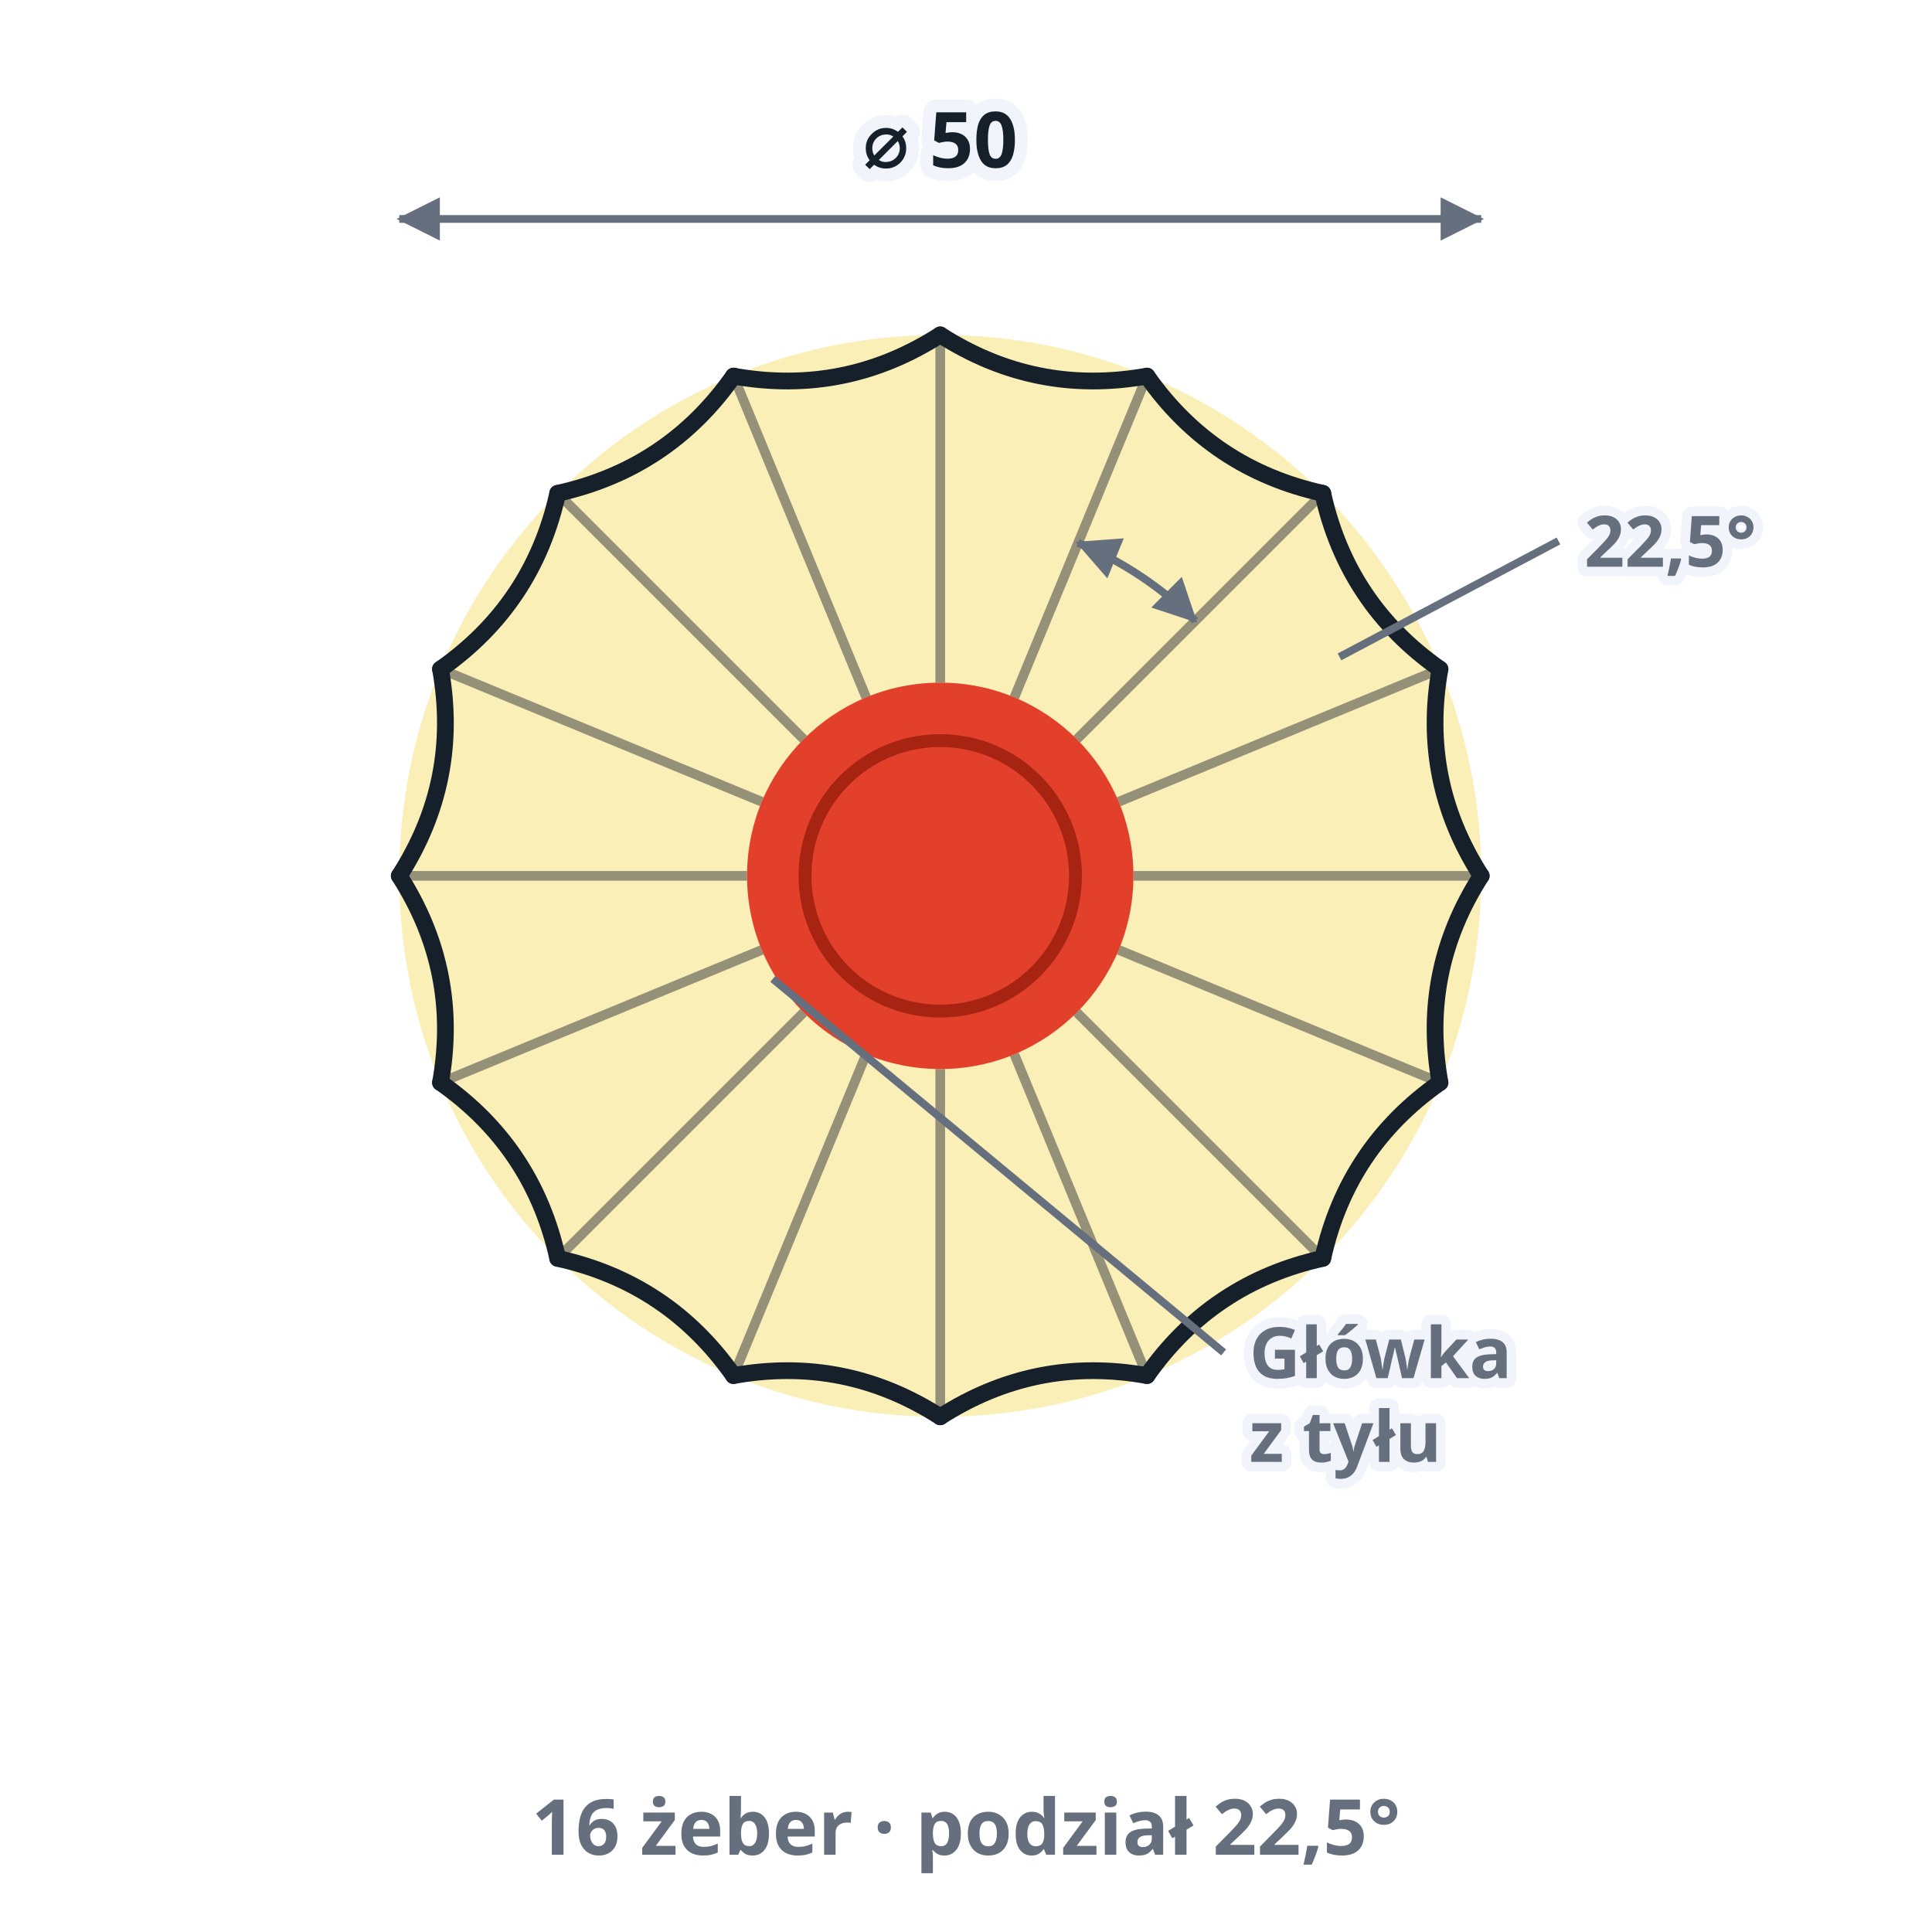
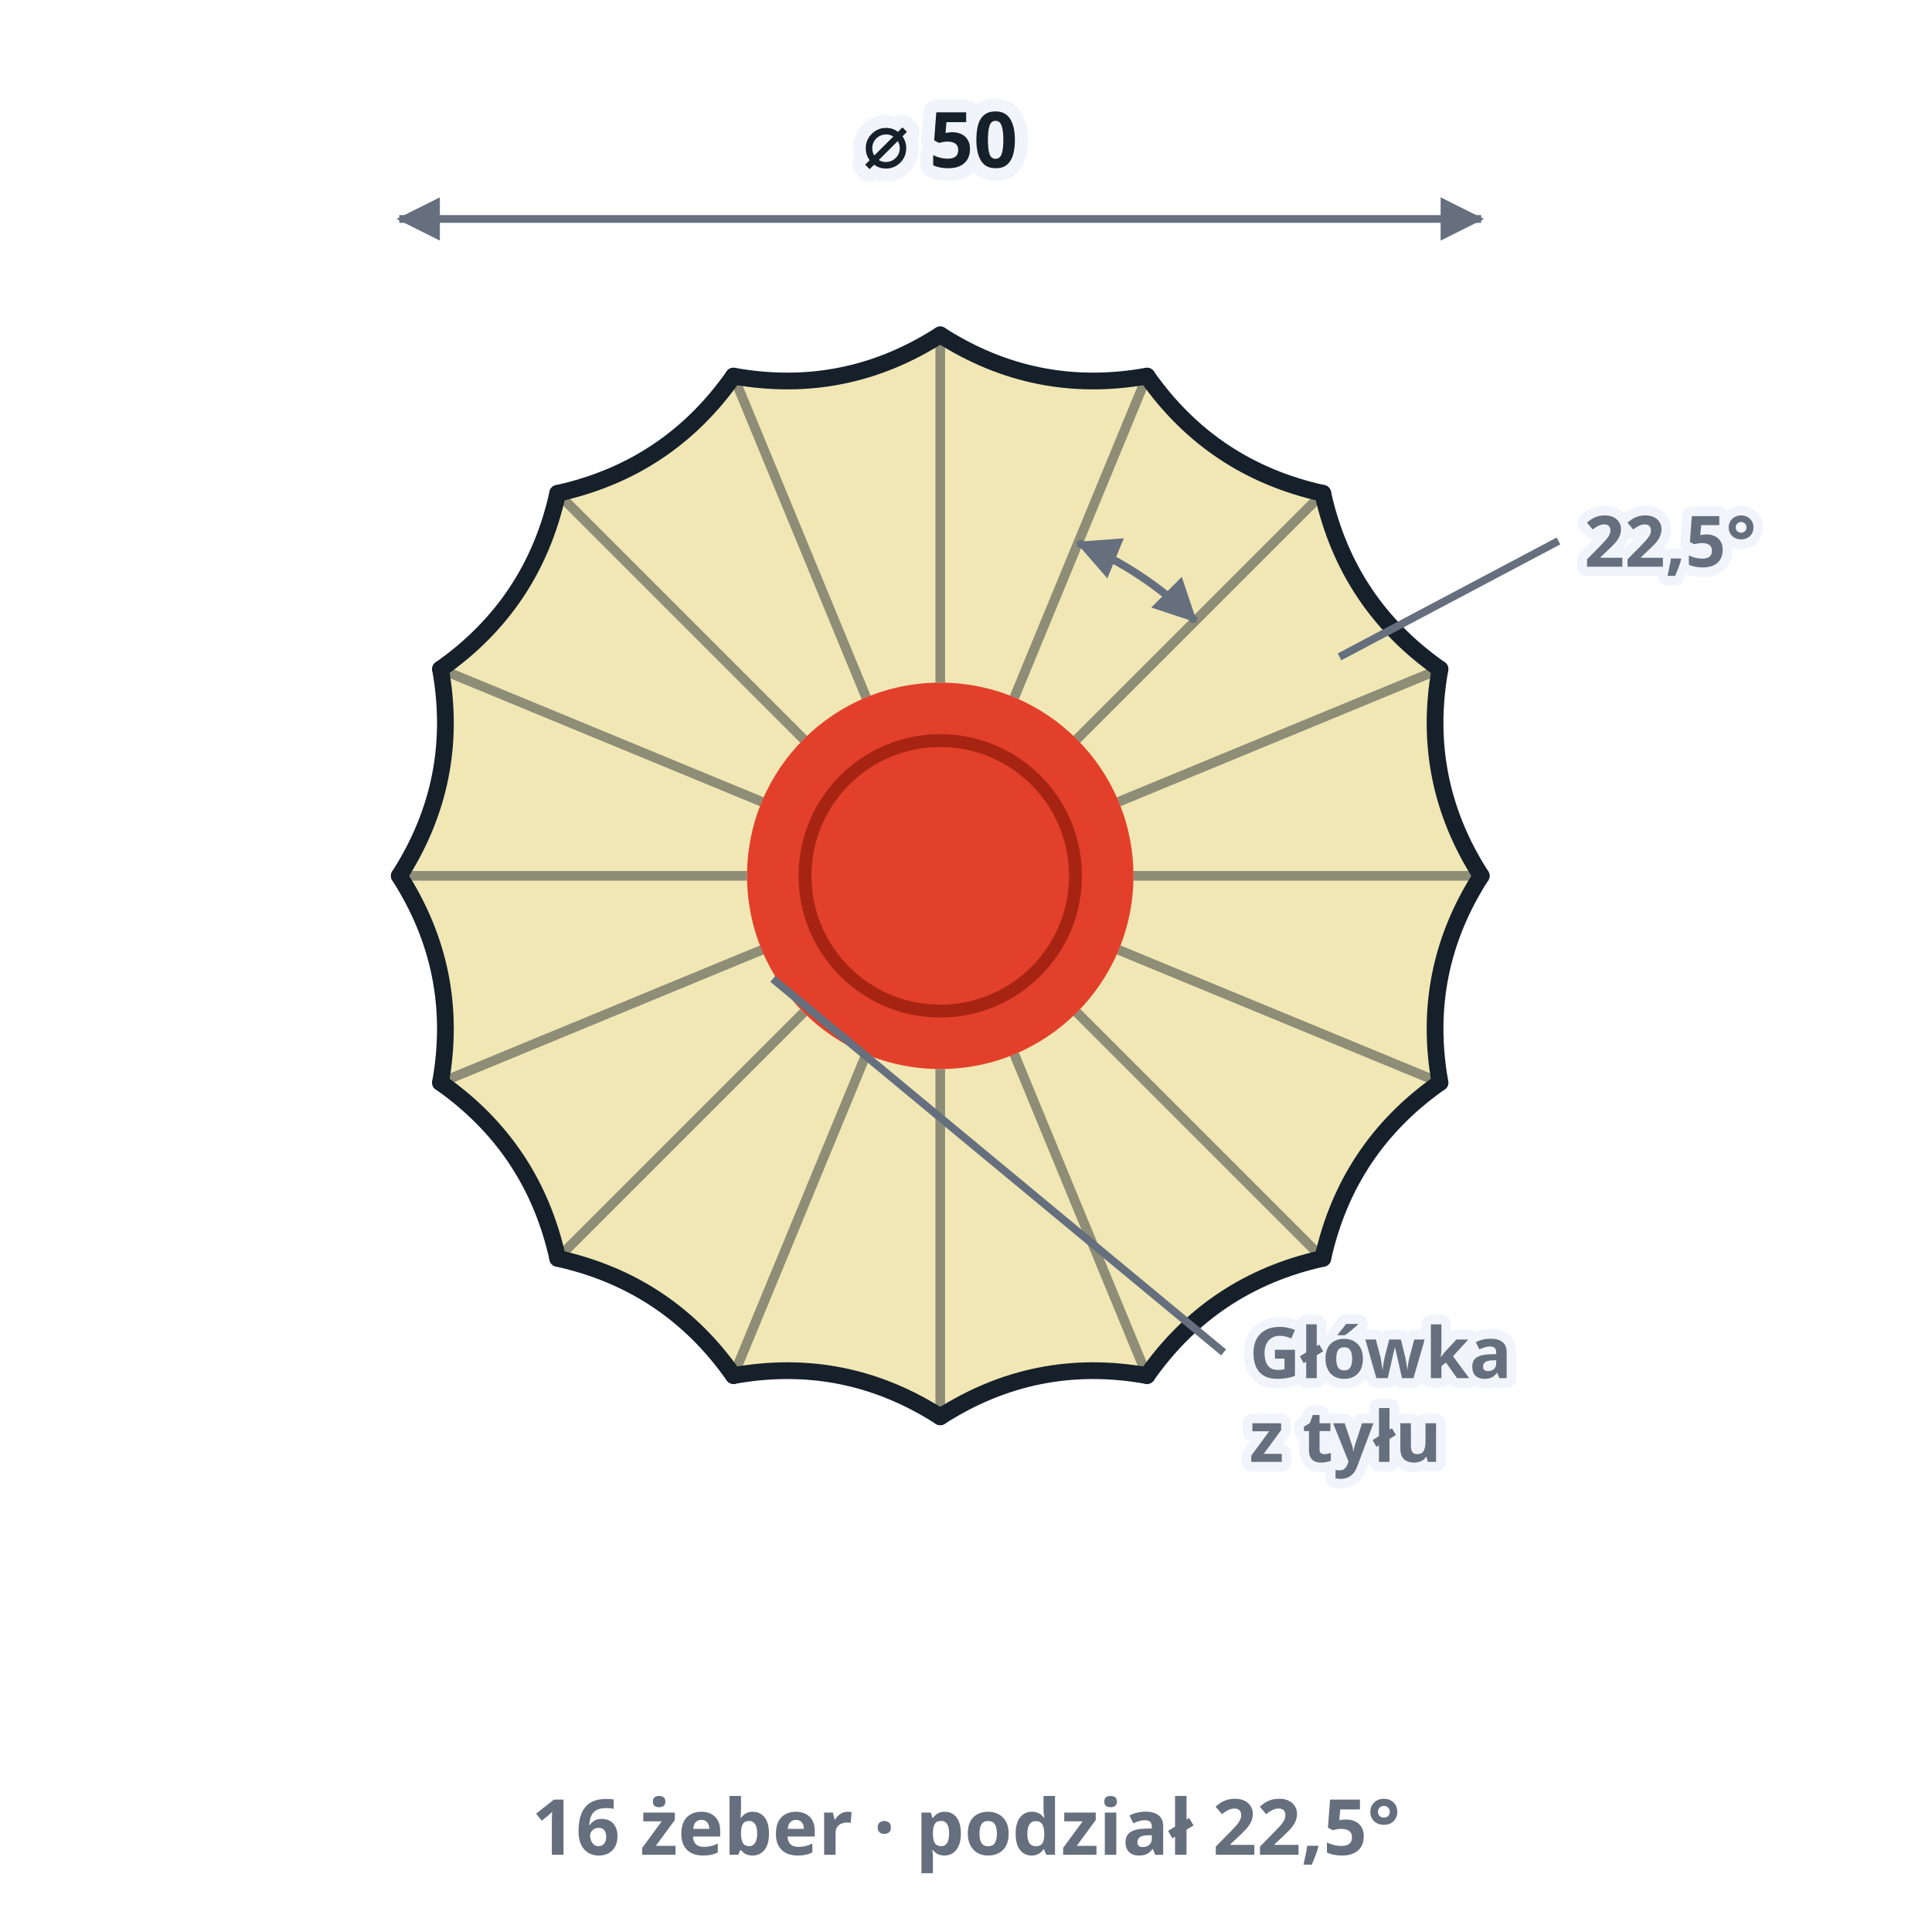
<svg xmlns="http://www.w3.org/2000/svg" viewBox="0 0 300 300" role="img" aria-label="Widok z góry w otwór spódniczki speedera: szesnaście żeber podłużnych w odstępie kątowym 22,5 stopnia, falista krawędź otworu i leżąca za nią główka.">
  <style>
    .kontur{fill:none;stroke:var(--tinte,#16202b);stroke-width:2.6;stroke-linejoin:round;stroke-linecap:round}
    .schnitt{fill:var(--tinte,#16202b);opacity:.14}
    .kappe{fill:var(--speeder-kappe,#e2402a)}
    .kappenlinie{fill:none;stroke:var(--speeder-kappe-tief,#a82412);stroke-width:2;stroke-linecap:round}
    .stiel{fill:none;stroke:var(--tinte,#16202b);stroke-width:1.5;opacity:.45}
-     .korbflaeche{fill:var(--speeder-korb,#f0c400);opacity:.28}
+     .korbflaeche{fill:var(--speeder-korb-flaeche,#f1e7b5)}
    .masz{fill:none;stroke:var(--tinte-3,#656f7e);stroke-width:1.2}
    .hilfslinie{fill:none;stroke:var(--tinte-3,#656f7e);stroke-width:1;stroke-dasharray:4 4;opacity:.85}
    .achse{fill:none;stroke:var(--tinte-3,#656f7e);stroke-width:1;stroke-dasharray:9 4 2 4;opacity:.7}
    .pfeil{fill:var(--tinte-3,#656f7e)}
    .maszzahl{fill:var(--tinte,#16202b);font:700 12px/1 system-ui,sans-serif;text-anchor:middle;paint-order:stroke;stroke:var(--flaeche-2,#f1f5fb);stroke-width:4;stroke-linejoin:round}
    .ico{fill:var(--primaer-tief,#1568ad);font:600 10px/1 system-ui,sans-serif;text-anchor:middle}
    .teil{fill:var(--tinte-3,#656f7e);font:600 11px/1 system-ui,sans-serif;paint-order:stroke;stroke:var(--flaeche-2,#f1f5fb);stroke-width:3;stroke-linejoin:round}
    .teilr{fill:var(--tinte-3,#656f7e);font:600 11px/1 system-ui,sans-serif;text-anchor:end;paint-order:stroke;stroke:var(--flaeche-2,#f1f5fb);stroke-width:3;stroke-linejoin:round}
+     .teilk{fill:var(--tinte-3,#656f7e);font:600 10px/1 system-ui,sans-serif;paint-order:stroke;stroke:var(--flaeche-2,#f1f5fb);stroke-width:3;stroke-linejoin:round}
    .st{fill:var(--tinte-3,#656f7e);font:600 12px/1 system-ui,sans-serif;text-anchor:middle}
  </style>
  <defs>
    <marker id="mp" viewBox="0 0 10 10" markerWidth="7" markerHeight="7" refX="8.5" refY="5" orient="auto">
      <path d="M1,1 L9,5 L1,9 Z" class="pfeil" />
    </marker>
    <marker id="mp2" viewBox="0 0 10 10" markerWidth="7" markerHeight="7" refX="8.5" refY="5" orient="auto-start-reverse">
      <path d="M1,1 L9,5 L1,9 Z" class="pfeil" />
    </marker>
  </defs>
-   <circle class="korbflaeche" cx="146" cy="136" r="84" />
+   <path class="korbflaeche" d="M230.0,136.0 Q220.5,150.8 223.6,168.1 Q209.2,178.2 205.4,195.4 Q188.2,199.2 178.1,213.6 Q160.8,210.5 146.0,220.0 Q131.2,210.5 113.9,213.6 Q103.8,199.2 86.6,195.4 Q82.8,178.2 68.4,168.1 Q71.5,150.8 62.0,136.0 Q71.5,121.2 68.4,103.9 Q82.8,93.8 86.6,76.6 Q103.8,72.8 113.9,58.4 Q131.2,61.5 146.0,52.0 Q160.8,61.5 178.1,58.4 Q188.2,72.8 205.4,76.6 Q209.2,93.8 223.6,103.9 Q220.5,121.2 230.0,136.0 Z" />
  <path class="stiel" d="M176.0,136.0 L230.0,136.0" />
  <path class="stiel" d="M173.7,147.5 L223.6,168.1" />
  <path class="stiel" d="M167.2,157.2 L205.4,195.4" />
  <path class="stiel" d="M157.5,163.7 L178.1,213.6" />
  <path class="stiel" d="M146.0,166.0 L146.0,220.0" />
  <path class="stiel" d="M134.5,163.7 L113.9,213.6" />
  <path class="stiel" d="M124.8,157.2 L86.6,195.4" />
  <path class="stiel" d="M118.3,147.5 L68.4,168.1" />
  <path class="stiel" d="M116.0,136.0 L62.0,136.0" />
  <path class="stiel" d="M118.3,124.5 L68.4,103.9" />
  <path class="stiel" d="M124.8,114.8 L86.6,76.6" />
  <path class="stiel" d="M134.5,108.3 L113.9,58.4" />
  <path class="stiel" d="M146.0,106.0 L146.0,52.0" />
  <path class="stiel" d="M157.5,108.3 L178.1,58.4" />
  <path class="stiel" d="M167.2,114.8 L205.4,76.6" />
  <path class="stiel" d="M173.7,124.5 L223.6,103.9" />
  <path class="kontur" d="M230.0,136.0 Q220.5,150.8 223.6,168.1" />
  <path class="kontur" d="M223.6,168.1 Q209.2,178.2 205.4,195.4" />
  <path class="kontur" d="M205.4,195.4 Q188.2,199.2 178.1,213.6" />
  <path class="kontur" d="M178.1,213.6 Q160.8,210.5 146.0,220.0" />
  <path class="kontur" d="M146.0,220.0 Q131.2,210.5 113.9,213.6" />
  <path class="kontur" d="M113.9,213.6 Q103.8,199.2 86.6,195.4" />
  <path class="kontur" d="M86.6,195.4 Q82.8,178.2 68.4,168.1" />
  <path class="kontur" d="M68.4,168.1 Q71.5,150.8 62.0,136.0" />
  <path class="kontur" d="M62.0,136.0 Q71.5,121.2 68.4,103.9" />
  <path class="kontur" d="M68.4,103.9 Q82.8,93.8 86.6,76.6" />
  <path class="kontur" d="M86.6,76.6 Q103.8,72.8 113.9,58.4" />
  <path class="kontur" d="M113.9,58.4 Q131.2,61.5 146.0,52.0" />
  <path class="kontur" d="M146.0,52.0 Q160.8,61.5 178.1,58.4" />
  <path class="kontur" d="M178.1,58.4 Q188.2,72.8 205.4,76.6" />
  <path class="kontur" d="M205.4,76.6 Q209.2,93.8 223.6,103.9" />
  <path class="kontur" d="M223.6,103.9 Q220.5,121.2 230.0,136.0" />
  <circle class="kappe" cx="146" cy="136" r="30" />
  <circle class="kappenlinie" cx="146" cy="136" r="21" />
  <path class="masz" d="M167.4,84.3 A56,56 0 0 1 185.6,96.4" marker-start="url(#mp2)" marker-end="url(#mp)" />
  <path class="masz" d="M208.0,102.0 L242,84.0" />
  <text class="teil" x="246" y="88">22,5°</text>
  <path class="masz" d="M62,34 L230,34" marker-start="url(#mp2)" marker-end="url(#mp)" />
  <text class="maszzahl" x="146" y="26">⌀ 50</text>
  <path class="masz" d="M120,152 L190,210" />
  <text class="teil" x="194" y="214">Główka</text>
  <text class="teil" x="194" y="227">z tyłu</text>
  <text class="st" x="150" y="288">16 żeber · podział 22,5°</text>
</svg>
